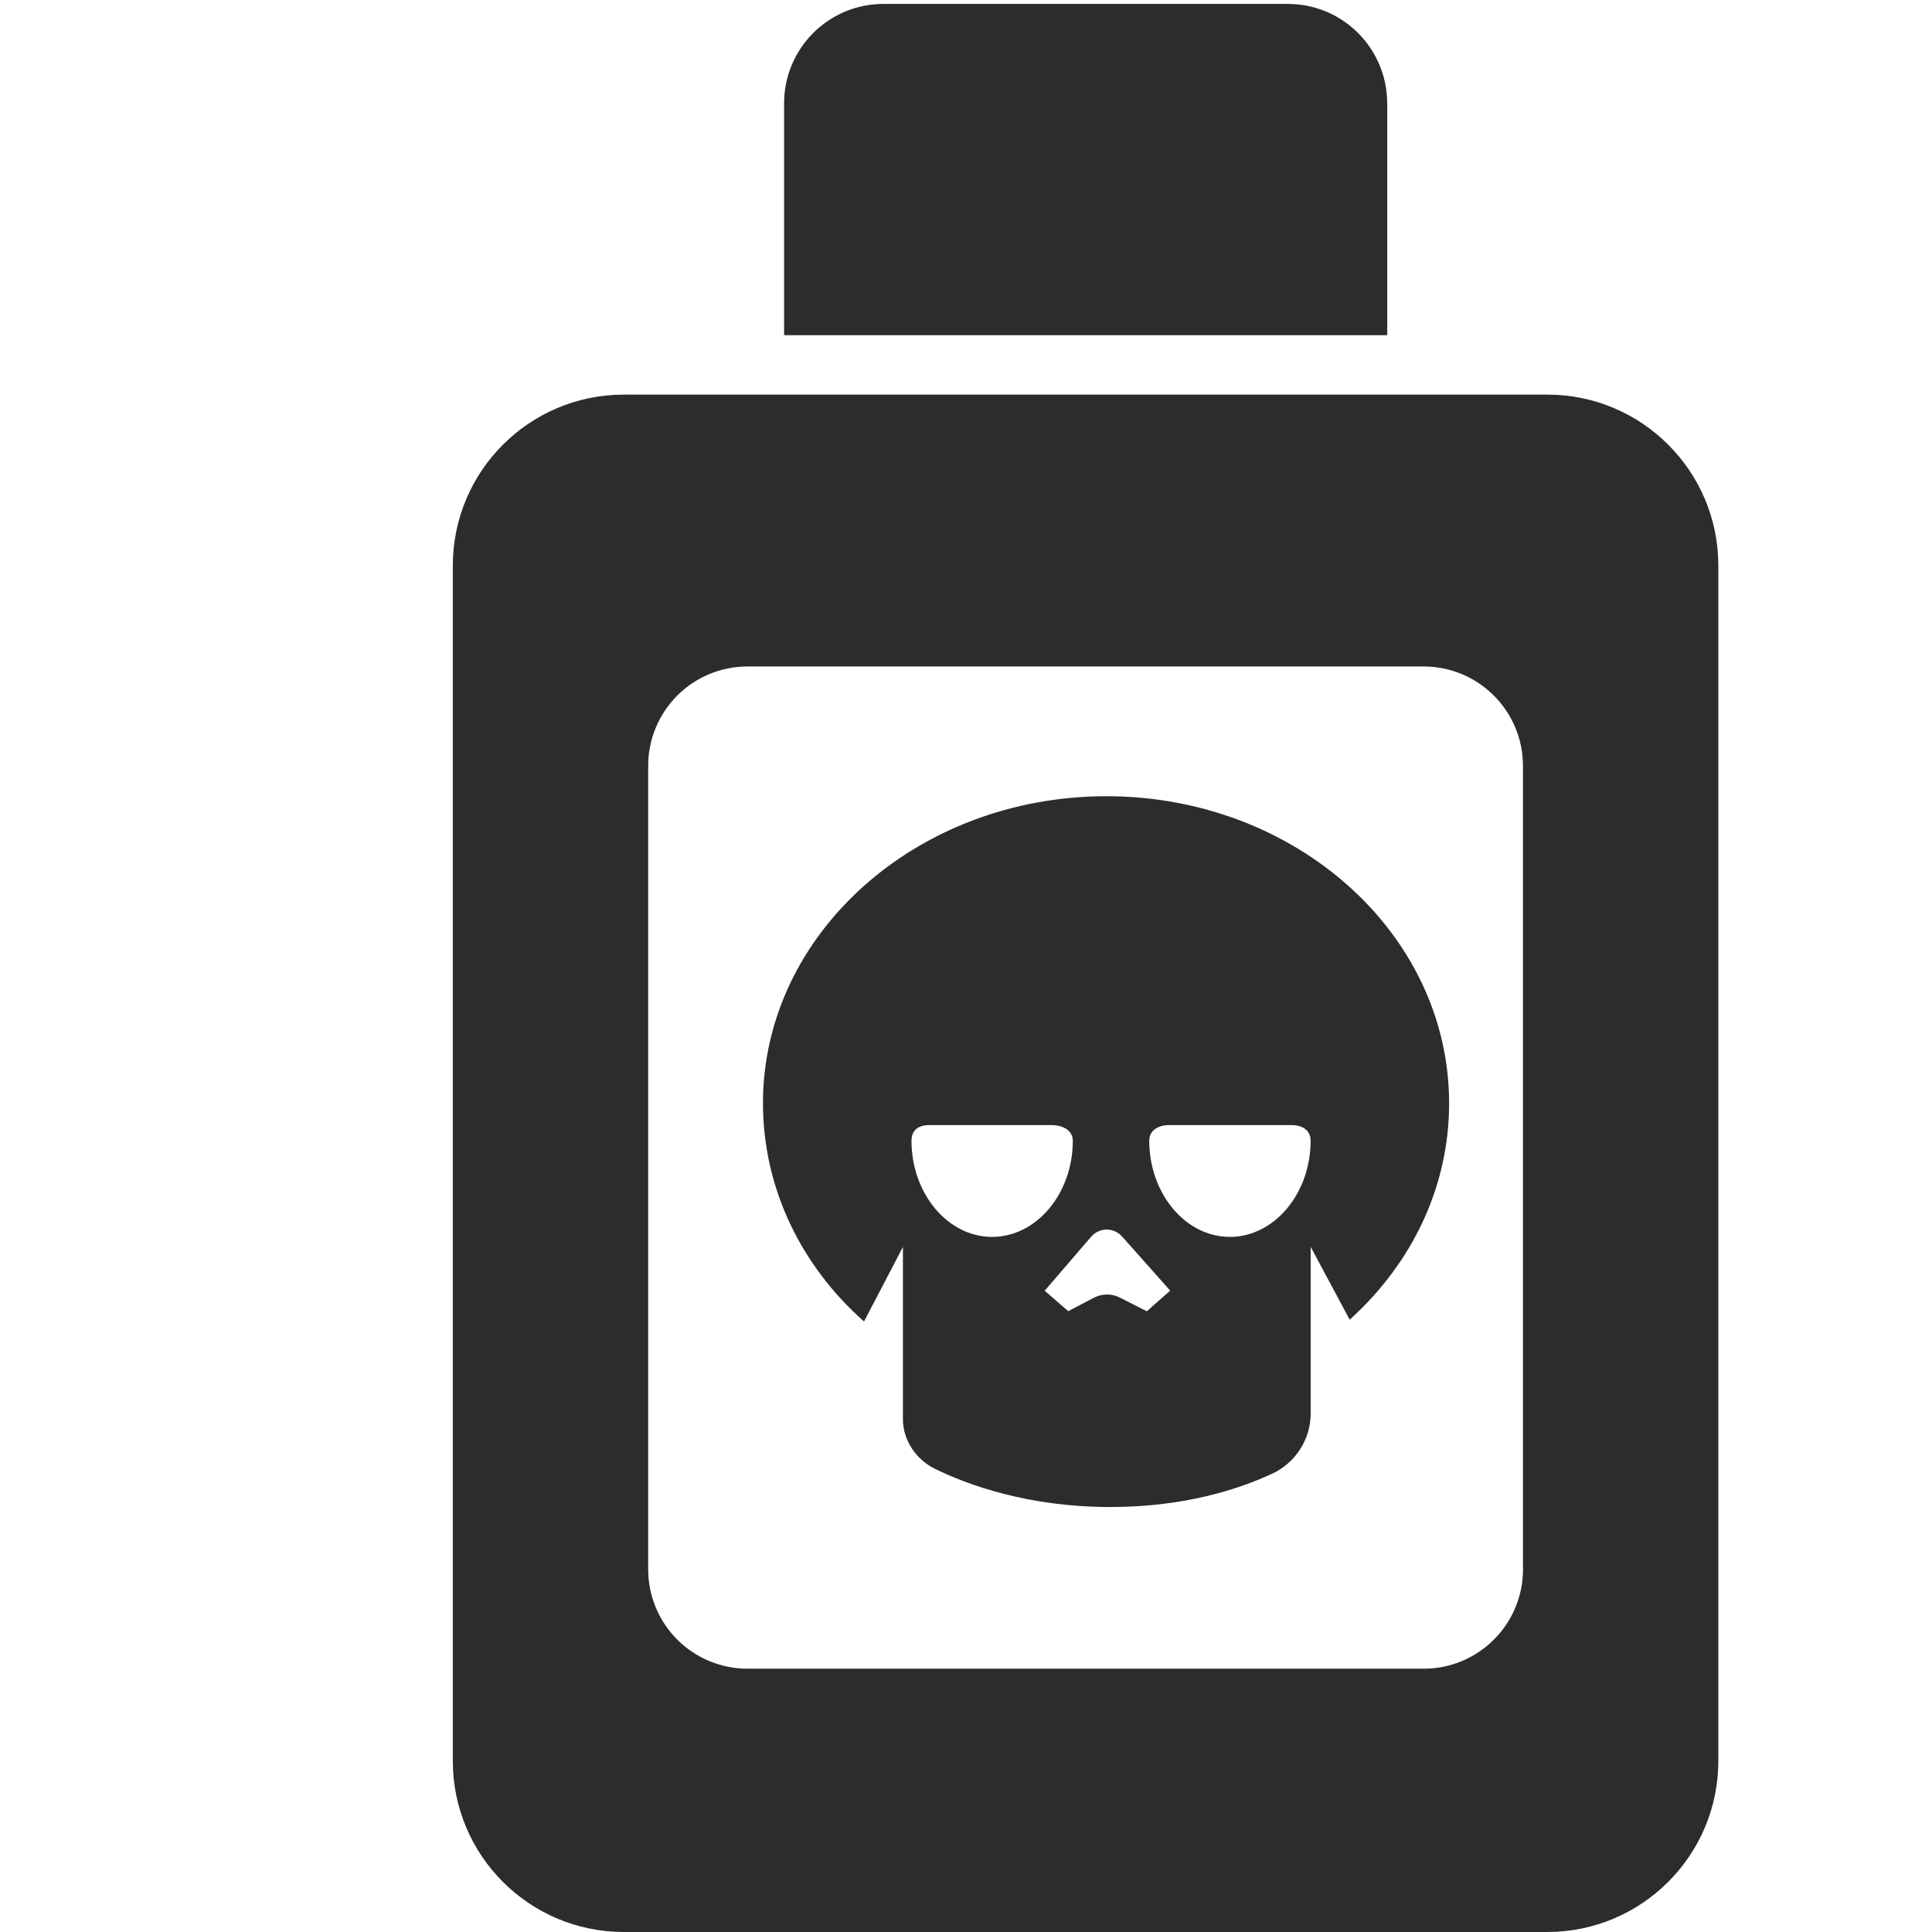
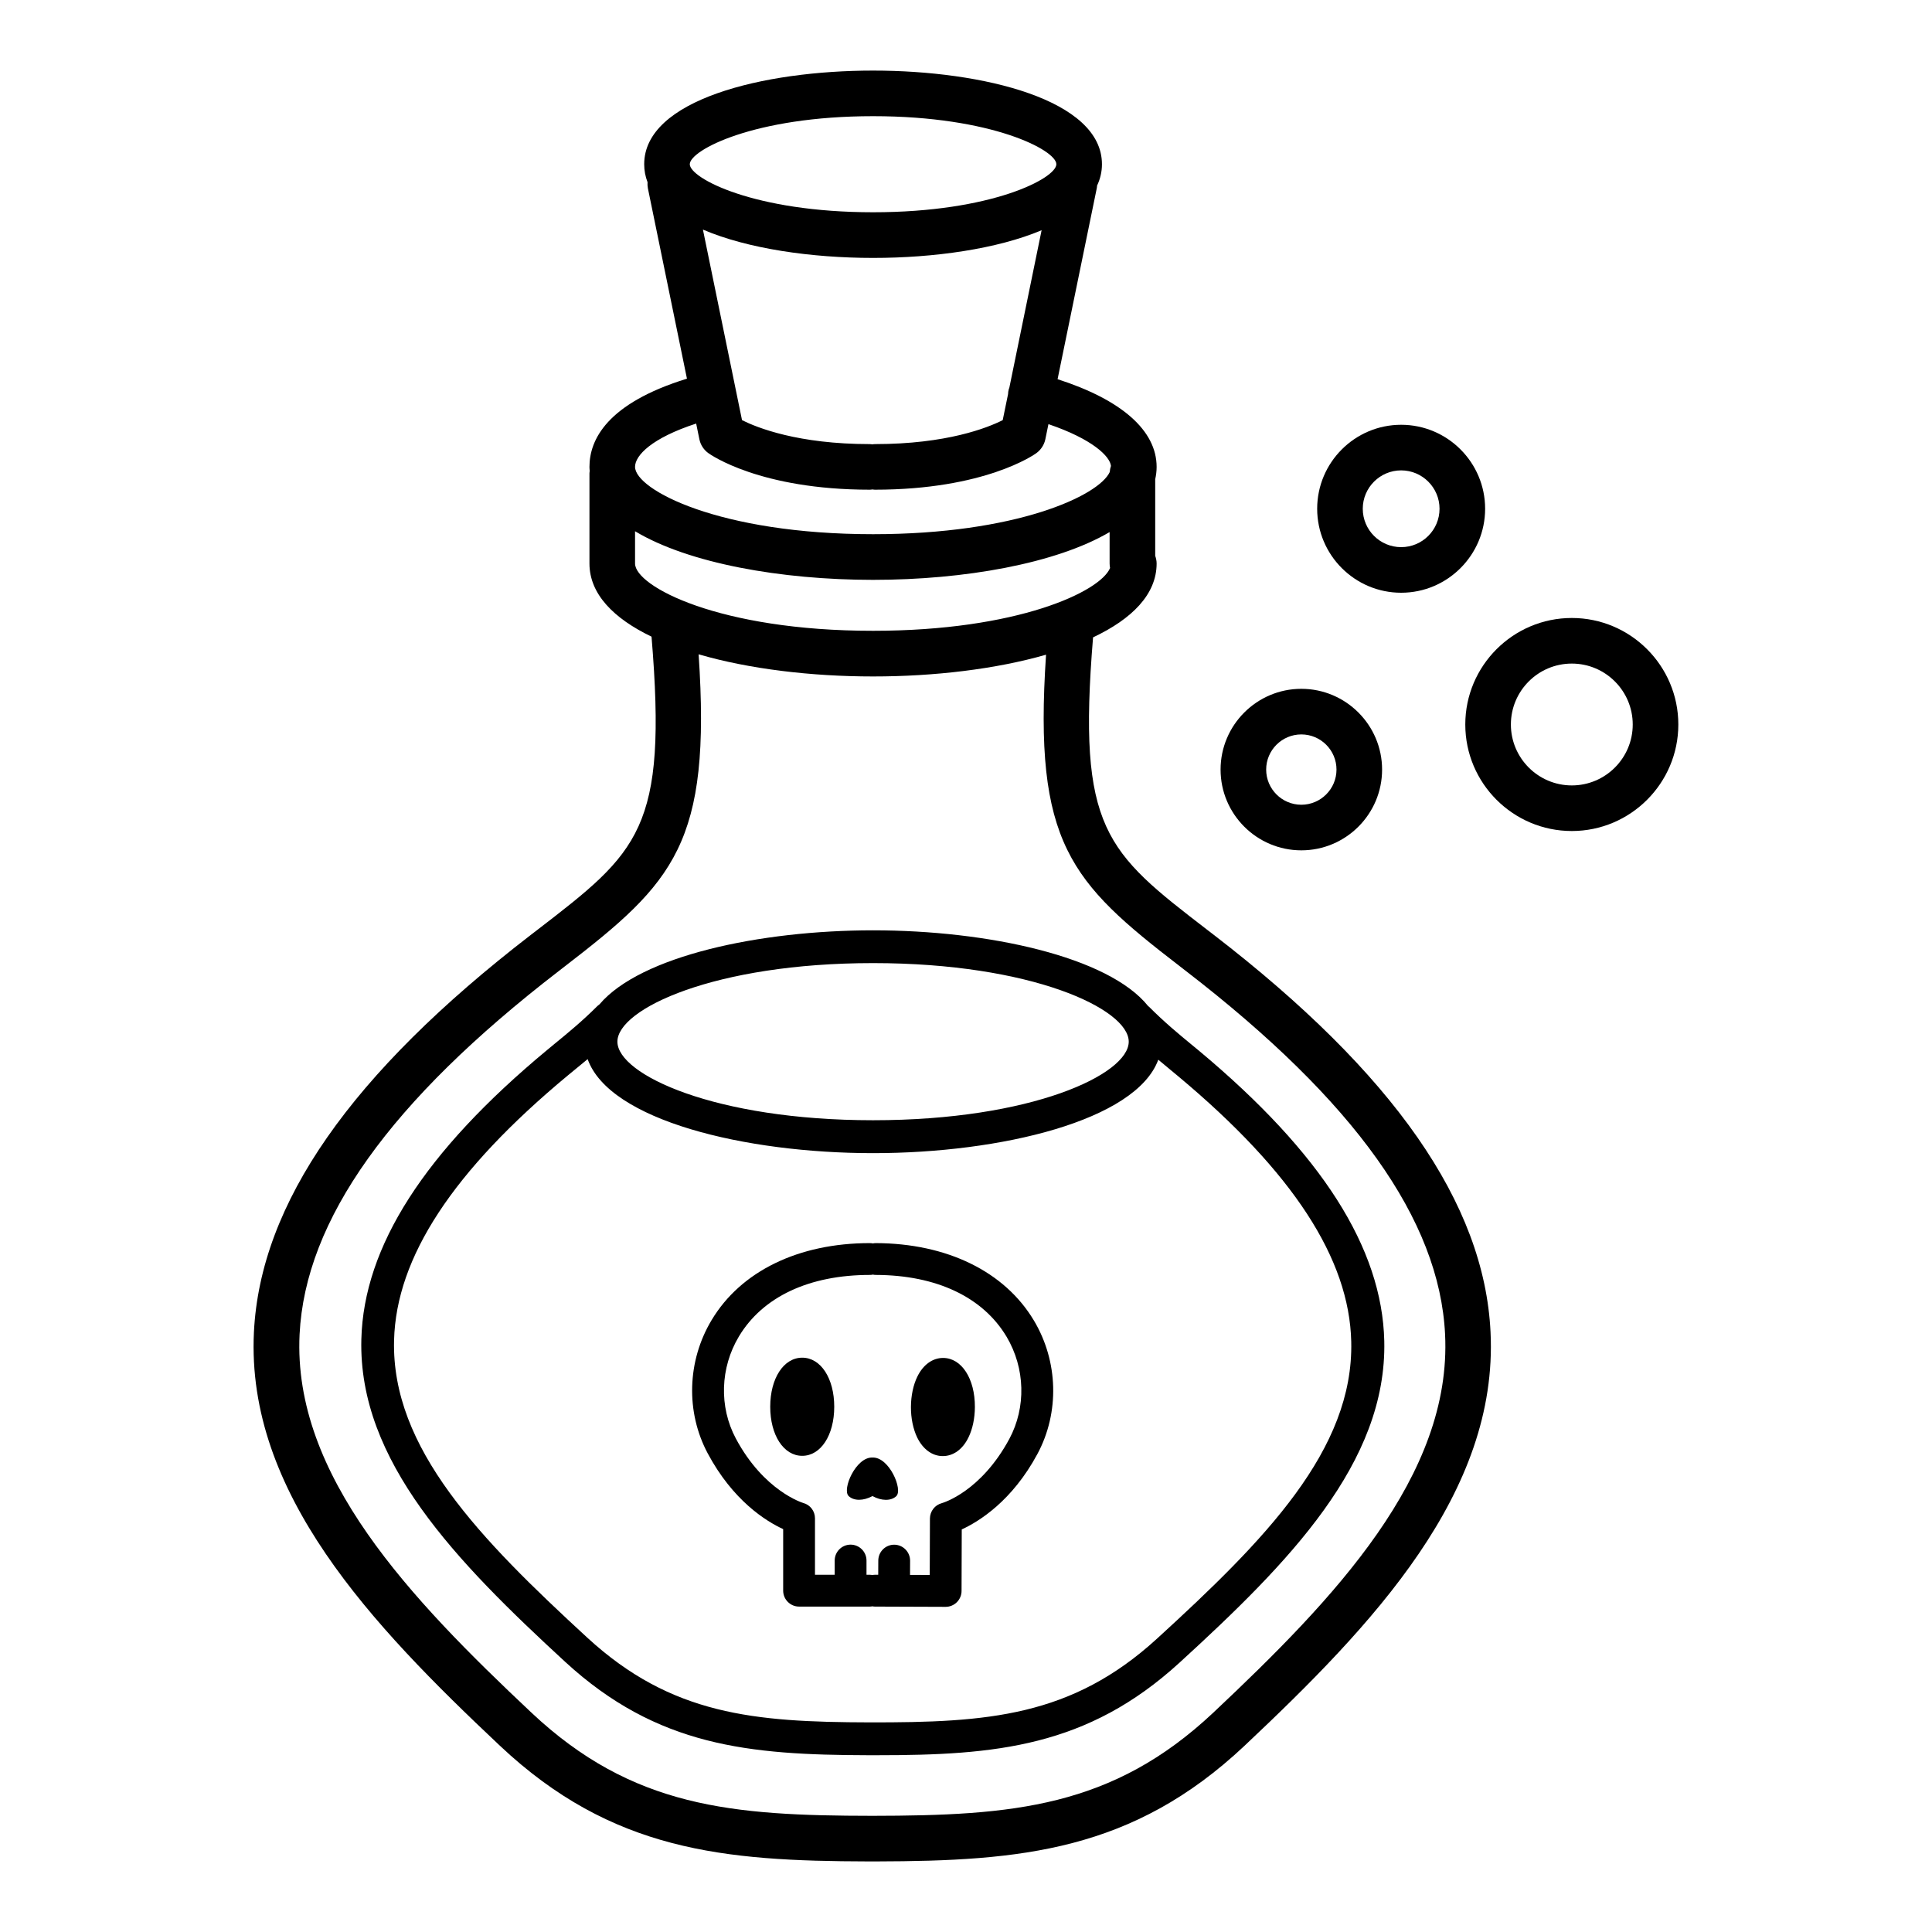
- <svg xmlns="http://www.w3.org/2000/svg" t="1734765363519" class="icon" viewBox="0 0 1024 1024" version="1.1" p-id="20432" width="200" height="200">
-   <path d="M330.656 209.152A90.656 90.656 0 0 0 240 299.808v633.504A90.656 90.656 0 0 0 330.656 1024h489.408a90.688 90.688 0 0 0 90.688-90.656V299.808a90.656 90.656 0 0 0-90.688-90.656H330.656z m476.576 622.592c0 29.088-23.584 52.704-52.672 52.704H396.192a52.64 52.64 0 0 1-52.64-52.704V405.92c0-29.12 23.552-52.672 52.64-52.672h358.336c29.088 0 52.672 23.584 52.672 52.672v425.824z" fill="#2c2c2c" p-id="20433" />
-   <path d="M457.952 700.416l20.608-39.488v91.264c0 11.136 6.944 21.312 16.832 26.24 17.728 8.704 49.728 20.32 93.184 20.32 38.976 0 67.712-9.344 85.568-17.6 12.544-5.792 20.544-18.304 20.544-32.032v-88.192l1.12 2.016 19.552 36.512c32.64-29.44 52.704-69.952 52.704-114.688 0-89.856-81.344-162.752-181.664-162.752-100.384 0-182.016 72.896-182.016 162.752 0.064 45.248 20.32 86.208 53.568 115.648z m151.168-95.872c0-5.568 4.96-8.224 10.56-8.224h64.896c5.6 0 10.08 2.656 10.08 8.224v0.032c0 28.096-19.328 51.008-42.848 51.008-23.456 0-42.688-22.944-42.688-51.04z m-22.624 47.136c3.136 0 6.112 1.344 8.224 3.68l25.504 28.704-12.384 10.944-14.144-7.2a15.168 15.168 0 0 0-14.016 0.064l-13.472 7.072-12.512-10.816 24.672-28.672a10.912 10.912 0 0 1 8.128-3.776z m-103.36-47.136c0-5.568 3.712-8.224 9.312-8.224h64.928c5.632 0 11.232 2.656 11.232 8.256 0 28.096-19.264 51.008-42.784 51.008-23.488 0-42.72-22.944-42.72-51.008v-0.032zM735.232 54.752c0-29.12-23.584-52.672-52.672-52.672h-214.336c-29.088 0-52.64 23.584-52.64 52.672v122.912h319.68V54.752z" fill="#2c2c2c" p-id="20434" />
+ <svg xmlns="http://www.w3.org/2000/svg" version="1.1" x="0px" y="0px" viewBox="0 0 300 300" style="enable-background:new 0 0 300 300;" xml:space="preserve">
+   <style type="text/css">
+ 	.st0{display:none;}
+ 	.st1{display:inline;}
+ </style>
+   <g id="图层_2">
+     <g>
+       <path d="M188.51,145.19l-0.99-0.76c-15.8-12.16-20.25-15.61-17.79-45.46c6.04-2.85,9.87-6.68,9.87-11.47    c0-0.42-0.09-0.82-0.22-1.2V74.42c0.14-0.62,0.22-1.26,0.22-1.92c0-5.65-5.44-10.42-15.38-13.62l6.09-29.67    c0.03-0.13,0.03-0.25,0.04-0.38c0.49-1.04,0.76-2.14,0.76-3.33c0-9.99-18.42-14.54-35.54-14.54c-17.12,0-35.54,4.55-35.54,14.54    c0,0.98,0.18,1.91,0.52,2.79c-0.02,0.3-0.01,0.61,0.05,0.93l6.07,29.58C94.23,62.64,91.53,68.3,91.53,72.5    c0,0.21,0.02,0.42,0.04,0.63c-0.01,0.12-0.04,0.25-0.04,0.37v14c0,4.72,3.73,8.52,9.64,11.36c2.49,29.95-1.96,33.39-17.78,45.57    l-0.99,0.76c-27.93,21.52-41.98,41.69-42.97,61.65c-1.23,24.94,18.2,45.41,38.2,64.24c17.39,16.37,34.75,17.91,57.18,17.96    c0.01,0,0.02,0,0.02,0c0.21,0,0.41,0,0.61,0c0.2,0,0.41,0,0.61,0c0.01,0,0.02,0,0.02,0c22.43-0.05,39.79-1.59,57.18-17.96    c20-18.83,39.43-39.3,38.2-64.24C230.49,186.88,216.44,166.72,188.51,145.19z M109.15,35.65c6.94,2.98,16.88,4.4,26.42,4.4    c9.43,0,19.25-1.38,26.17-4.3l-5.01,24.45c-0.03,0.09-0.07,0.16-0.09,0.25c-0.07,0.25-0.1,0.5-0.11,0.75l-0.83,4.04    c-2.36,1.19-8.7,3.72-19.85,3.72c-0.13,0-0.26,0.02-0.39,0.04c-0.13-0.01-0.26-0.04-0.39-0.04c-11.15,0-17.49-2.54-19.85-3.72    L109.15,35.65z M135.57,18.04c18.48,0,28.46,5.29,28.46,7.46s-9.97,7.46-28.46,7.46c-18.48,0-28.46-5.29-28.46-7.46    S117.09,18.04,135.57,18.04z M108.1,65.77l0.5,2.44c0.18,0.87,0.67,1.63,1.39,2.15c0.32,0.23,8,5.68,25.08,5.68    c0.13,0,0.26-0.02,0.39-0.04c0.13,0.01,0.26,0.04,0.39,0.04c17.08,0,24.77-5.45,25.08-5.68c0.71-0.52,1.21-1.29,1.39-2.15    l0.48-2.35c6.84,2.32,9.55,5,9.71,6.49c-0.1,0.3-0.17,0.62-0.19,0.95c-1.71,3.69-14.54,9.65-36.75,9.65    c-23.91,0-36.96-6.91-36.96-10.46C98.61,70.73,101.17,68.03,108.1,65.77z M98.61,87.5v-5.01c8.28,4.98,22.67,7.55,36.96,7.55    c14.16,0,28.42-2.53,36.73-7.42v4.88c0,0.24,0.03,0.48,0.07,0.7c-1.52,3.68-14.39,9.75-36.8,9.75    C111.66,97.96,98.61,91.05,98.61,87.5z M188.42,265.92c-15.71,14.78-31.22,16.01-52.96,16.04c-21.74-0.02-37.25-1.25-52.96-16.04    c-18.8-17.69-37.06-36.8-35.98-58.73c0.88-17.76,14.03-36.2,40.21-56.38l0.98-0.76c16.94-13.04,22.76-19.09,20.77-48.45    c7.82,2.28,17.48,3.44,27.09,3.44c9.52,0,19.09-1.14,26.86-3.38c-1.98,29.31,3.84,35.35,20.77,48.38l0.98,0.76    c26.18,20.18,39.34,38.62,40.21,56.38C225.48,229.12,207.22,248.23,188.42,265.92z" />
+       <path d="M136,193.03C136,193.03,136,193.03,136,193.03c-0.16,0-0.31,0.02-0.46,0.05c-0.15-0.03-0.31-0.05-0.47-0.05    c-11.06,0-20.02,4.35-24.57,11.95c-3.81,6.35-4.04,14.28-0.6,20.71c3.91,7.32,9.02,10.51,11.71,11.75V247    c0,1.36,1.11,2.47,2.47,2.47h11c0.13,0,0.25-0.02,0.38-0.04c0.12,0.02,0.25,0.04,0.37,0.04l11,0.04c0,0,0,0,0.01,0    c0.65,0,1.28-0.26,1.74-0.72c0.46-0.46,0.73-1.09,0.73-1.74l0.03-9.56c2.69-1.24,7.82-4.41,11.75-11.72    c3.45-6.42,3.25-14.36-0.54-20.71C156.01,197.45,147.07,193.07,136,193.03z M156.73,223.43c-4.4,8.18-10.27,9.92-10.49,9.98    c-1.08,0.29-1.83,1.26-1.84,2.38l-0.03,8.77l-3.06-0.01l0.01-2.21c0-1.36-1.1-2.47-2.46-2.48c0,0,0,0-0.01,0    c-1.36,0-2.46,1.1-2.47,2.46l-0.01,2.21l-0.53,0c0,0-0.01,0-0.01,0c-0.13,0-0.25,0.02-0.37,0.04c-0.13-0.02-0.25-0.04-0.38-0.04    h-0.53v-2.21c0-1.36-1.11-2.47-2.47-2.47s-2.47,1.11-2.47,2.47v2.21h-3.06v-8.77c0-1.12-0.75-2.1-1.83-2.38    c-0.06-0.02-6.09-1.83-10.46-10.01c-2.62-4.91-2.44-10.98,0.48-15.85c3.69-6.16,10.92-9.55,20.34-9.55c0.16,0,0.31-0.02,0.46-0.05    c0.15,0.03,0.3,0.05,0.46,0.05c9.42,0.03,16.63,3.44,20.31,9.61C159.2,212.46,159.36,218.53,156.73,223.43z" />
+       <path d="M124.57,210.82c-2.88,0-4.97,3.2-4.97,7.62c0,4.42,2.09,7.62,4.97,7.62s4.97-3.2,4.97-7.62    C129.54,214.03,127.45,210.82,124.57,210.82z" />
+       <path d="M135.48,226.33c-2.56-0.13-4.79,4.97-3.69,5.99c0.84,0.78,2.31,0.73,3.69-0.01c1.37,0.75,2.85,0.8,3.69,0.02    C140.25,231.32,138.05,226.2,135.48,226.33z" />
+       <path d="M186.23,163.2c-0.38-0.32-0.78-0.65-1.2-0.99c-1.98-1.63-4.22-3.48-6.6-5.87c-0.05-0.05-0.1-0.08-0.15-0.12    c-6.15-7.67-24.88-11.76-42.7-11.76c-17.62,0-36.13,3.99-42.49,11.49c-0.11,0.08-0.21,0.16-0.31,0.25    c-2.38,2.38-4.63,4.22-6.61,5.84c-0.42,0.35-0.83,0.68-1.21,1c-19.04,15.8-28.48,30.5-28.85,44.93    c-0.48,18.9,14.7,34.47,31.65,50.08c14.29,13.15,28.57,14.45,46.99,14.5c0,0,0,0,0.01,0c0.49,0,0.97,0,1.45,0    c18.36,0,32.62-1.28,46.92-14.35c17.01-15.55,32.24-31.07,31.82-49.97C214.61,193.79,205.22,179.06,186.23,163.2z M135.57,149.55    c24.6,0,39.7,7.11,39.7,12.2s-15.1,12.2-39.7,12.2c-24.6,0-39.7-7.11-39.7-12.2S110.97,149.55,135.57,149.55z M179.67,254.44    c-13.28,12.14-26.34,13.04-44.66,13.01c-17.91-0.04-30.76-1.15-43.81-13.15c-16.67-15.34-30.44-29.41-30.01-46.19    c0.33-12.88,9.16-26.33,27.01-41.14c0.37-0.31,0.77-0.63,1.18-0.97c0.58-0.47,1.21-1,1.87-1.54c3.37,9.51,24.41,14.6,44.32,14.6    c19.84,0,40.81-5.06,44.29-14.51c0.67,0.57,1.33,1.11,1.92,1.6c0.41,0.34,0.8,0.66,1.17,0.97c17.79,14.86,26.58,28.34,26.87,41.22    C210.21,225.13,196.4,239.15,179.67,254.44z" />
+       <path d="M146.45,210.86c0,0-0.01,0-0.01,0c-1.63,0-3.09,1.05-3.99,2.89c-0.64,1.3-0.99,2.97-1,4.72    c-0.01,1.74,0.34,3.42,0.96,4.72c0.89,1.84,2.34,2.91,3.98,2.91c0,0,0.01,0,0.01,0c1.63,0,3.09-1.05,3.98-2.89    c0.64-1.3,0.99-2.97,1-4.72C151.4,214.08,149.32,210.87,146.45,210.86z" />
+       <path d="M217.57,92.04c7.19,0,13.04-5.85,13.04-13.04s-5.85-13.04-13.04-13.04S204.53,71.81,204.53,79S210.38,92.04,217.57,92.04z     M217.57,73.04c3.28,0,5.96,2.67,5.96,5.96s-2.67,5.96-5.96,5.96s-5.96-2.67-5.96-5.96S214.29,73.04,217.57,73.04z" />
+       <path d="M244.07,95.96c-9.12,0-16.54,7.42-16.54,16.54s7.42,16.54,16.54,16.54s16.54-7.42,16.54-16.54S253.19,95.96,244.07,95.96z     M244.07,121.96c-5.21,0-9.46-4.24-9.46-9.46s4.24-9.46,9.46-9.46s9.46,4.24,9.46,9.46S249.29,121.96,244.07,121.96z" />
+       <path d="M202.07,132.04c6.92,0,12.54-5.63,12.54-12.54s-5.63-12.54-12.54-12.54s-12.54,5.63-12.54,12.54    S195.15,132.04,202.07,132.04z M202.07,114.04c3.01,0,5.46,2.45,5.46,5.46s-2.45,5.46-5.46,5.46s-5.46-2.45-5.46-5.46    S199.06,114.04,202.07,114.04z" />
+     </g>
+   </g>
+   <g id="图层_1" class="st0">
+     <g class="st1">
+       <path d="M161.46,117.78c-0.12,0.06-6.77,3.67-19.74,3.67c-0.13,0-0.26,0.02-0.39,0.04c-0.13-0.02-0.26-0.04-0.39-0.04    c-12.97,0-19.63-3.61-19.74-3.67c-1.22-0.69-2.77-0.27-3.47,0.96c-0.7,1.22-0.27,2.78,0.95,3.48c0.31,0.18,7.75,4.34,22.27,4.34    c0.13,0,0.26-0.02,0.39-0.04c0.13,0.02,0.26,0.04,0.39,0.04c14.51,0,21.96-4.16,22.27-4.34c1.22-0.7,1.65-2.26,0.95-3.48    C164.24,117.51,162.69,117.09,161.46,117.78z" />
+       <path d="M237.16,216.17l-15.65-48.12c-0.19-0.58-0.58-1.08-1.11-1.4l-0.51-0.31c0.51-20.67-2.34-38.29-18.9-44.66    c-4.72-1.81-9.03-3.06-12.83-4.16c-0.28-0.08-0.55-0.16-0.82-0.24c-1.12-2.92-2.44-5.36-3.78-7.35    c-4.38-6.48-9.67-9.53-12.26-10.73c8.47-2.95,14.18-7.37,14.18-13.21c0-0.42-0.08-0.82-0.22-1.2V72.92    c0.14-0.62,0.22-1.26,0.22-1.92c0-5.65-5.44-10.42-15.38-13.62l6.09-29.67c0.02-0.13,0.03-0.25,0.04-0.38    c0.49-1.03,0.75-2.14,0.75-3.33c0-9.99-18.42-14.54-35.54-14.54S105.9,14.01,105.9,24c0,0.98,0.18,1.91,0.52,2.79    c-0.02,0.3-0.02,0.61,0.05,0.92l6.07,29.58C100.1,61.14,97.4,66.8,97.4,71c0,0.21,0.02,0.42,0.03,0.63    c-0.01,0.12-0.03,0.24-0.03,0.37v14c0,4.55,3.46,8.24,9,11.04c-1.6,3-3.09,7.64-1.95,13.64c0.2,1.03,0.46,2.06,0.79,3.08    c-2.72,1.43-6.27,2.46-10.75,3.76c-3.81,1.1-8.11,2.35-12.83,4.16c-19.93,7.67-20.01,31.6-18.27,57.55    c2.31,34.26,13.49,77.96,25.44,99.48c5.47,9.85,23.99,11.82,52.1,11.82c0.13,0,0.26-0.02,0.39-0.04c0.13,0.02,0.25,0.04,0.39,0.04    c28.11,0,46.63-1.97,52.09-11.82c6.68-12.02,13.11-30.95,17.88-51.3l23.86-8.04C236.88,218.93,237.6,217.5,237.16,216.17z     M198.45,128.31c10.92,4.2,14.3,15.66,14.36,33.78l-23.4-14.08c1.45-9.16,1.24-16.63,0.14-22.69    C192.33,126.16,195.32,127.1,198.45,128.31z M184.69,145.17l-2.32-1.4c-0.67-0.4-1.45-0.45-2.14-0.21    c-0.71,0.21-1.33,0.72-1.64,1.46l-2.08,5.01c-8.34-1.86-17.85-3.01-27.49-3.41c-21.54-11.38-31.91-21.32-36.54-29.22    c3.82-3.22,6.35-8.03,6.89-16.04c6.76,1.45,14.43,2.18,22.07,2.18c7.56,0,15.15-0.72,21.85-2.13c1.06,15.63,9.71,19.04,20.79,22.3    C185.44,129.3,185.91,136.33,184.69,145.17z M161.56,187.92l15.96,47.89c0.36,1.07,1.35,1.75,2.42,1.75    c0.26,0,0.52-0.04,0.78-0.12l8-2.57c-3.37,13.35-7.15,24.32-10.6,30.3c-3.62,6.29-26.44,6.29-36.18,6.29    c-0.17,0-0.34,0.02-0.5,0.05c-0.16-0.03-0.33-0.05-0.5-0.05c-9.74,0-32.56,0-36.18-6.29c-7.87-13.68-17.56-53.41-19.84-88.2    c10.43,7.91,34,12.09,56.52,12.09C148.19,189.05,155.01,188.66,161.56,187.92z M162.99,182.63c-6.58,0.83-13.83,1.32-21.55,1.32    c-32.59,0-56.95-8.55-56.95-16.2c0-7.65,24.36-16.2,56.95-16.2c2.1,0,4.16,0.04,6.19,0.11c7.04,3.67,14.92,7.34,23.65,10.99    L162.99,182.63z M161.25,152.66c4.78,0.55,9.24,1.29,13.27,2.16l-1.29,3.11C168.97,156.15,164.99,154.39,161.25,152.66z     M180.89,115.26c-5.68-2.06-8.88-4.53-10.07-10.58C173.51,106.21,177.69,109.36,180.89,115.26z M141.44,16.54    c18.48,0,28.46,5.3,28.46,7.46c0,2.16-9.98,7.46-28.46,7.46s-28.46-5.3-28.46-7.46C112.98,21.84,122.96,16.54,141.44,16.54z     M167.61,34.25L162.6,58.7c-0.03,0.08-0.07,0.16-0.1,0.25c-0.06,0.25-0.09,0.5-0.11,0.74l-0.82,4.04    c-2.36,1.19-8.71,3.73-19.85,3.73c-0.14,0-0.26,0.02-0.39,0.04c-0.13-0.02-0.26-0.04-0.39-0.04c-11.15,0-17.49-2.54-19.85-3.73    l-6.07-29.58c6.94,2.98,16.88,4.39,26.42,4.39C150.87,38.54,160.69,37.16,167.61,34.25z M113.97,64.27l0.5,2.44    c0.18,0.87,0.67,1.64,1.39,2.16c0.31,0.23,8,5.67,25.08,5.67c0.13,0,0.26-0.02,0.39-0.04c0.13,0.02,0.25,0.04,0.39,0.04    c17.08,0,24.76-5.44,25.08-5.67c0.72-0.52,1.21-1.29,1.39-2.16l0.48-2.34c6.84,2.31,9.55,4.99,9.71,6.49    c-0.1,0.3-0.17,0.61-0.19,0.94c-1.7,3.69-14.53,9.66-36.75,9.66c-23.91,0-36.96-6.91-36.96-10.46    C104.48,69.23,107.04,66.53,113.97,64.27z M104.48,86v-5.01c8.28,4.99,22.68,7.55,36.96,7.55c14.16,0,28.42-2.52,36.73-7.42V86    c0,0.24,0.03,0.48,0.07,0.7c-1.52,3.69-14.38,9.76-36.8,9.76C117.53,96.46,104.48,89.55,104.48,86z M112.37,99.48    c-0.14,5.05-1.04,8.37-2.8,10.74c-0.03-0.12-0.06-0.24-0.08-0.36c-0.98-4.97,0.37-8.66,1.62-10.82    C111.53,99.19,111.94,99.34,112.37,99.48z M187.62,275.28c-4.54,8.18-33.53,8.18-45.9,8.18c-0.14,0-0.26,0.02-0.39,0.04    c-0.13-0.02-0.26-0.04-0.39-0.04c-12.38,0-41.36,0-45.9-8.18c-11.53-20.74-22.32-63.14-24.56-96.52    c-1.88-27.88-0.24-45.08,13.73-50.45c4.44-1.71,8.59-2.91,12.26-3.98c4.3-1.25,8.3-2.41,11.72-4.14    c5.19,8.76,15.24,17.55,30.08,26.29c-29.11,0.5-58.87,7.92-58.87,21.27c0,0.06,0.01,0.11,0.01,0.17c0,0.05-0.01,0.1-0.01,0.15    c1.03,37.97,11.91,83.92,20.95,99.64c4.24,7.36,18.68,8.84,40.6,8.84c0.17,0,0.34-0.02,0.5-0.05c0.16,0.03,0.33,0.05,0.5,0.05    c21.93,0,36.37-1.48,40.6-8.84c3.95-6.86,8.24-19.49,11.92-34.7l9.36-3.01C199.33,248.06,193.57,264.56,187.62,275.28z     M206.54,223.77l-24.98,8.03l-14.9-44.7l15.54-37.47l1.57,0.94c-0.37,1.87-0.78,3.78-1.3,5.8c-0.35,1.37,0.48,2.75,1.84,3.1    c0.21,0.05,0.42,0.08,0.63,0.08c1.14,0,2.18-0.77,2.47-1.92c0.37-1.46,0.7-2.88,1-4.26l28.54,17.17l14.57,44.81L206.54,223.77z" />
+       <path d="M207.48,170.37c-0.66-0.04-1.35,0.3-1.77,0.86c-0.03,0.04-2.58,3.46-5.34,5.11c-2.6,1.55-6.95,4.15-8.55,8.48v0    c-0.39,1.05-0.62,2.08-0.74,3.08c-0.17-0.12-0.32-0.25-0.5-0.36c-3.27-2.04-7.39-1.54-9.85-1.25c-2.47,0.29-5.69-0.59-5.72-0.6    c-0.67-0.19-1.39-0.04-1.92,0.4s-0.83,1.11-0.78,1.81c0.03,0.4,0.8,9.8,7.04,13.69c2.23,1.39,4.78,1.84,7.16,1.84    c3.61,0,6.81-1.04,7.87-1.42c1.07,2.43,2.76,8.34,0.02,17.91c-0.32,1.13,0.33,2.31,1.46,2.63c0.2,0.06,0.39,0.08,0.58,0.08    c0.92,0,1.78-0.61,2.04-1.54c2.76-9.67,1.46-16.28,0.15-19.81c2.44-0.81,11.3-4.19,14.02-11.53c3.09-8.35-3.19-18.01-3.46-18.42    C208.82,170.74,208.18,170.39,207.48,170.37z M183.83,196.53c2.5,0.52,4.4,1.5,5.69,2.37c-2.41,0.43-5.56,0.55-7.93-0.92    c-2.66-1.66-3.94-5.09-4.55-7.56c1.28,0.17,2.78,0.27,4.19,0.1c2.58-0.31,5.25-0.52,7.09,0.63c0,0,0,0,0,0    c1.55,0.97,2.43,2.4,2.92,3.81c-1.63-1-3.81-2.02-6.55-2.59c-1.15-0.24-2.28,0.5-2.51,1.65S182.68,196.29,183.83,196.53z     M208.67,188.27c-1.44,3.87-5.51,6.41-8.47,7.8c0.52-1.97,1.67-5.01,4.27-8.04c0.76-0.89,0.66-2.23-0.24-3    c-0.89-0.76-2.24-0.66-3,0.24c-2.71,3.17-4.13,6.35-4.87,8.75c-0.97-2.1-1.61-4.85-0.55-7.71v0c1-2.71,3.88-4.6,6.75-6.31    c1.72-1.03,3.3-2.5,4.49-3.76C208.45,179.17,210.2,184.12,208.67,188.27z" />
+     </g>
+   </g>
</svg>
